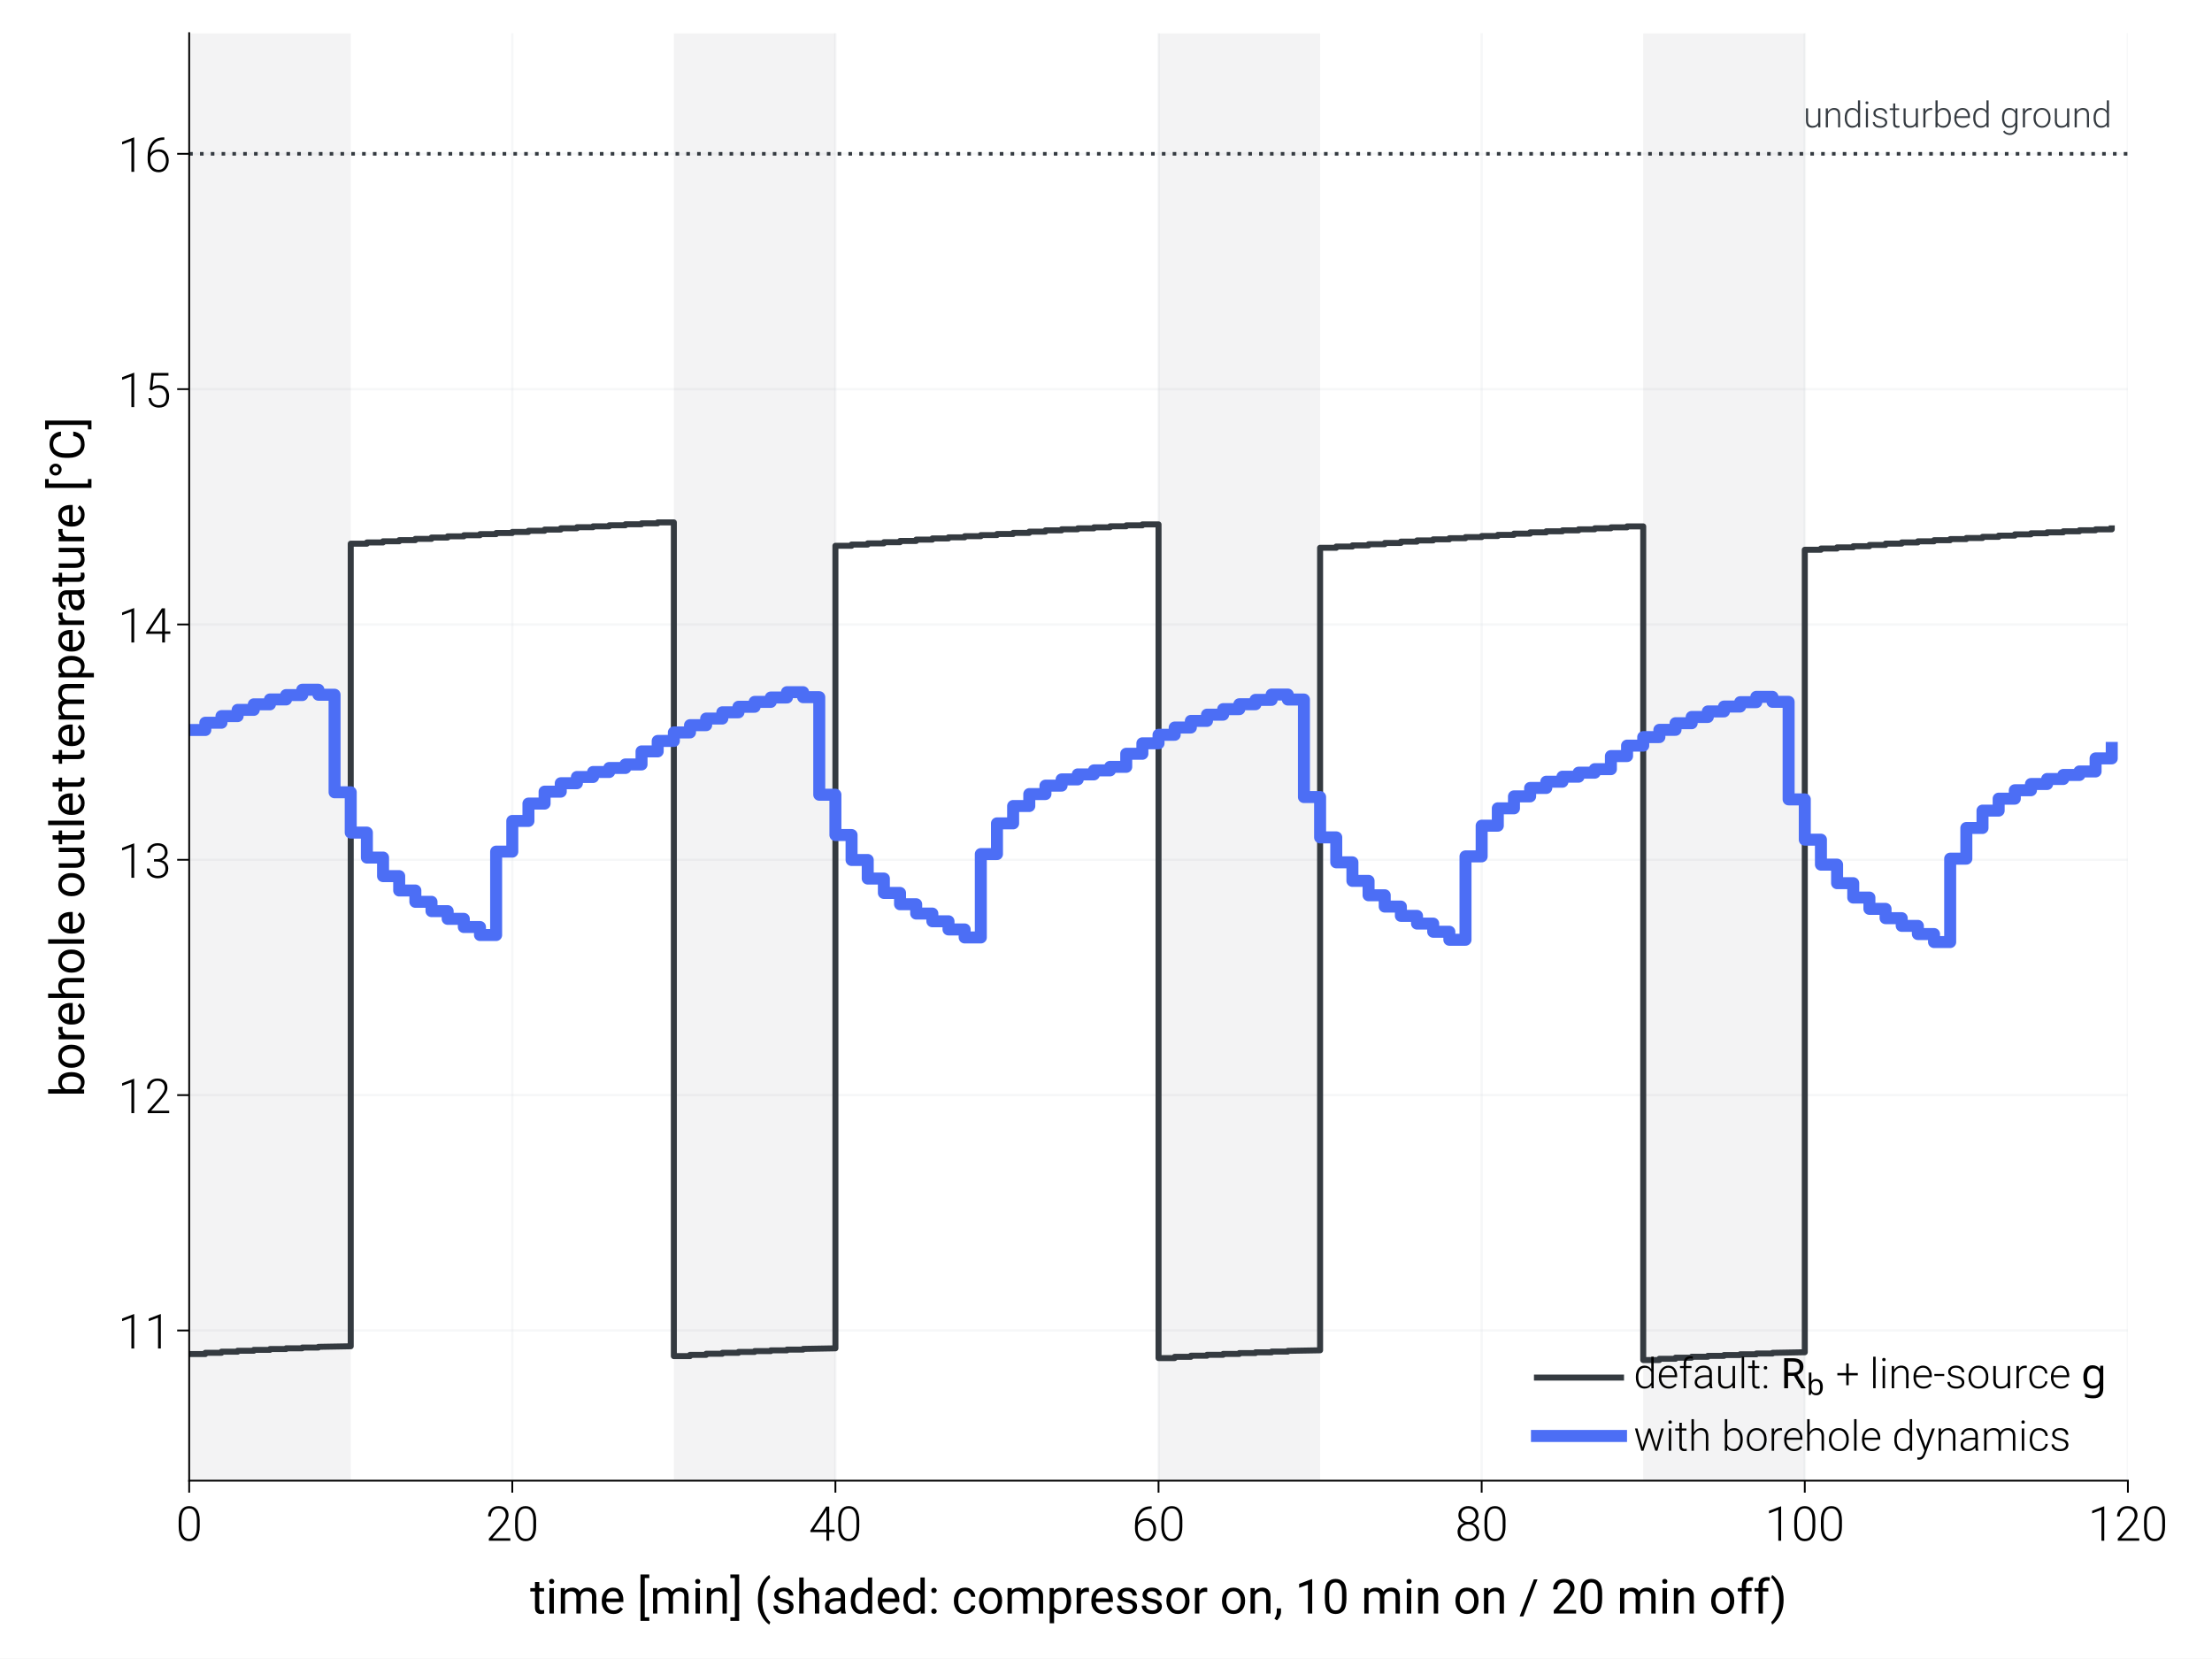
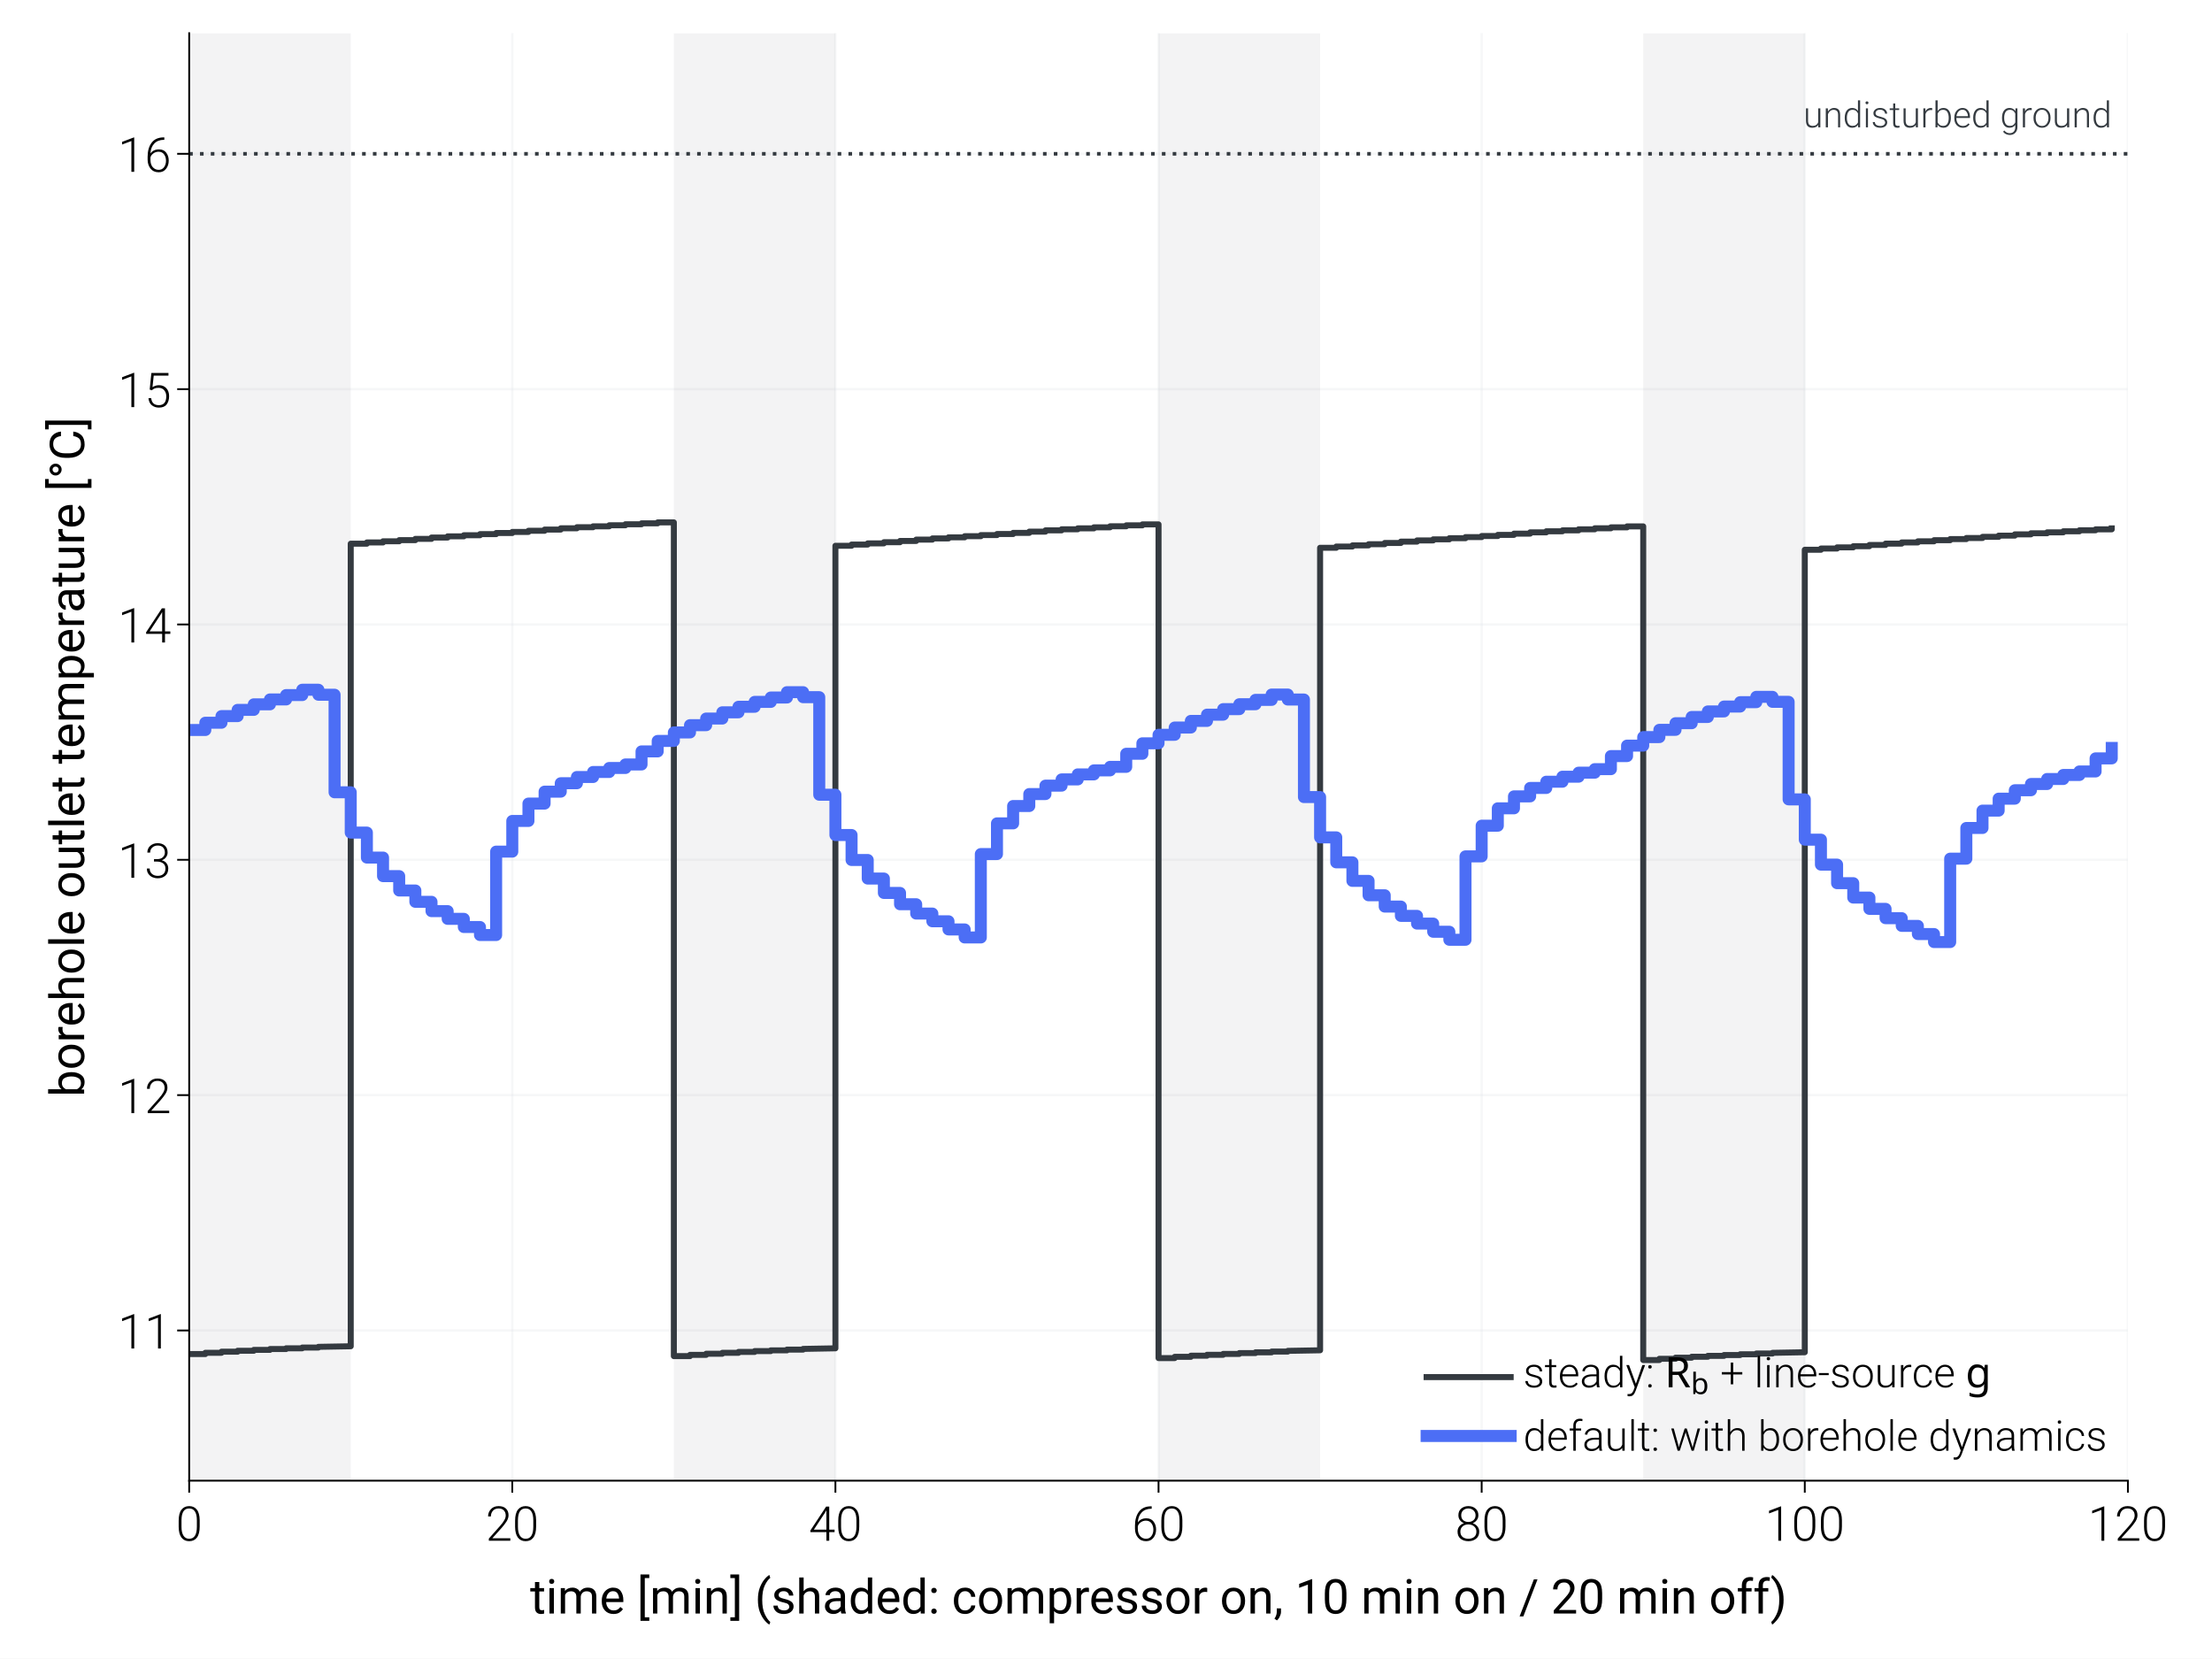
<svg xmlns="http://www.w3.org/2000/svg" xmlns:xlink="http://www.w3.org/1999/xlink" width="368.4pt" height="276.24pt" viewBox="0 0 368.4 276.24" version="1.1">
  <defs>
    <style type="text/css">*{stroke-linejoin: round; stroke-linecap: butt}</style>
  </defs>
  <g id="figure_1">
    <g id="patch_1">
      <path d="M 0 276.24  L 368.4 276.24  L 368.4 0  L 0 0  z " style="fill: #ffffff" />
    </g>
    <g id="axes_1">
      <g id="patch_2">
        <path d="M 31.506 246.6  L 354.394 246.6  L 354.394 5.525  L 31.506 5.525  z " style="fill: #ffffff" />
      </g>
      <g id="matplotlib.axis_1">
        <g id="xtick_1">
          <g id="line2d_1">
            <path d="M 31.506 246.6  L 31.506 5.525  " clip-path="url(#pab0435eeef)" style="fill: none; stroke: #dee2e6; stroke-opacity: 0.25; stroke-width: 0.4; stroke-linecap: square" />
          </g>
          <g id="line2d_2">
            <defs>
              <path id="m72dfc59abe" d="M 0 0  L 0 2  " style="stroke: #000000; stroke-width: 0.3" />
            </defs>
            <g>
              <use xlink:href="#m72dfc59abe" x="31.506" y="246.6" style="stroke: #000000; stroke-width: 0.3" />
            </g>
          </g>
          <g id="text_1">
            <text style="font-weight: 300; font-size: 8px; font-family: 'Roboto', 'Lato', 'Inter', 'Open Sans', 'Arial', 'Helvetica', 'Paperlogy', 'Noto Sans CJK KR', 'Pretendard', 'Gothic A1', 'Freesentation', 'AppleGothic', 'Malgun Gothic', sans-serif; text-anchor: middle" x="31.506" y="256.6" transform="rotate(-0 31.5055 256.5996)">0</text>
          </g>
        </g>
        <g id="xtick_2">
          <g id="line2d_3">
            <path d="M 85.32 246.6  L 85.32 5.525  " clip-path="url(#pab0435eeef)" style="fill: none; stroke: #dee2e6; stroke-opacity: 0.25; stroke-width: 0.4; stroke-linecap: square" />
          </g>
          <g id="line2d_4">
            <g>
              <use xlink:href="#m72dfc59abe" x="85.32" y="246.6" style="stroke: #000000; stroke-width: 0.3" />
            </g>
          </g>
          <g id="text_2">
            <text style="font-weight: 300; font-size: 8px; font-family: 'Roboto', 'Lato', 'Inter', 'Open Sans', 'Arial', 'Helvetica', 'Paperlogy', 'Noto Sans CJK KR', 'Pretendard', 'Gothic A1', 'Freesentation', 'AppleGothic', 'Malgun Gothic', sans-serif; text-anchor: middle" x="85.32" y="256.6" transform="rotate(-0 85.32033 256.5996)">20</text>
          </g>
        </g>
        <g id="xtick_3">
          <g id="line2d_5">
            <path d="M 139.135 246.6  L 139.135 5.525  " clip-path="url(#pab0435eeef)" style="fill: none; stroke: #dee2e6; stroke-opacity: 0.25; stroke-width: 0.4; stroke-linecap: square" />
          </g>
          <g id="line2d_6">
            <g>
              <use xlink:href="#m72dfc59abe" x="139.135" y="246.6" style="stroke: #000000; stroke-width: 0.3" />
            </g>
          </g>
          <g id="text_3">
            <text style="font-weight: 300; font-size: 8px; font-family: 'Roboto', 'Lato', 'Inter', 'Open Sans', 'Arial', 'Helvetica', 'Paperlogy', 'Noto Sans CJK KR', 'Pretendard', 'Gothic A1', 'Freesentation', 'AppleGothic', 'Malgun Gothic', sans-serif; text-anchor: middle" x="139.135" y="256.6" transform="rotate(-0 139.1352 256.5996)">40</text>
          </g>
        </g>
        <g id="xtick_4">
          <g id="line2d_7">
            <path d="M 192.95 246.6  L 192.95 5.525  " clip-path="url(#pab0435eeef)" style="fill: none; stroke: #dee2e6; stroke-opacity: 0.25; stroke-width: 0.4; stroke-linecap: square" />
          </g>
          <g id="line2d_8">
            <g>
              <use xlink:href="#m72dfc59abe" x="192.95" y="246.6" style="stroke: #000000; stroke-width: 0.3" />
            </g>
          </g>
          <g id="text_4">
            <text style="font-weight: 300; font-size: 8px; font-family: 'Roboto', 'Lato', 'Inter', 'Open Sans', 'Arial', 'Helvetica', 'Paperlogy', 'Noto Sans CJK KR', 'Pretendard', 'Gothic A1', 'Freesentation', 'AppleGothic', 'Malgun Gothic', sans-serif; text-anchor: middle" x="192.95" y="256.6" transform="rotate(-0 192.95 256.5996)">60</text>
          </g>
        </g>
        <g id="xtick_5">
          <g id="line2d_9">
            <path d="M 246.765 246.6  L 246.765 5.525  " clip-path="url(#pab0435eeef)" style="fill: none; stroke: #dee2e6; stroke-opacity: 0.25; stroke-width: 0.4; stroke-linecap: square" />
          </g>
          <g id="line2d_10">
            <g>
              <use xlink:href="#m72dfc59abe" x="246.765" y="246.6" style="stroke: #000000; stroke-width: 0.3" />
            </g>
          </g>
          <g id="text_5">
            <text style="font-weight: 300; font-size: 8px; font-family: 'Roboto', 'Lato', 'Inter', 'Open Sans', 'Arial', 'Helvetica', 'Paperlogy', 'Noto Sans CJK KR', 'Pretendard', 'Gothic A1', 'Freesentation', 'AppleGothic', 'Malgun Gothic', sans-serif; text-anchor: middle" x="246.765" y="256.6" transform="rotate(-0 246.7648 256.5996)">80</text>
          </g>
        </g>
        <g id="xtick_6">
          <g id="line2d_11">
            <path d="M 300.58 246.6  L 300.58 5.525  " clip-path="url(#pab0435eeef)" style="fill: none; stroke: #dee2e6; stroke-opacity: 0.25; stroke-width: 0.4; stroke-linecap: square" />
          </g>
          <g id="line2d_12">
            <g>
              <use xlink:href="#m72dfc59abe" x="300.58" y="246.6" style="stroke: #000000; stroke-width: 0.3" />
            </g>
          </g>
          <g id="text_6">
            <text style="font-weight: 300; font-size: 8px; font-family: 'Roboto', 'Lato', 'Inter', 'Open Sans', 'Arial', 'Helvetica', 'Paperlogy', 'Noto Sans CJK KR', 'Pretendard', 'Gothic A1', 'Freesentation', 'AppleGothic', 'Malgun Gothic', sans-serif; text-anchor: middle" x="300.58" y="256.6" transform="rotate(-0 300.5797 256.5996)">100</text>
          </g>
        </g>
        <g id="xtick_7">
          <g id="line2d_13">
            <path d="M 354.394 246.6  L 354.394 5.525  " clip-path="url(#pab0435eeef)" style="fill: none; stroke: #dee2e6; stroke-opacity: 0.25; stroke-width: 0.4; stroke-linecap: square" />
          </g>
          <g id="line2d_14">
            <g>
              <use xlink:href="#m72dfc59abe" x="354.394" y="246.6" style="stroke: #000000; stroke-width: 0.3" />
            </g>
          </g>
          <g id="text_7">
            <text style="font-weight: 300; font-size: 8px; font-family: 'Roboto', 'Lato', 'Inter', 'Open Sans', 'Arial', 'Helvetica', 'Paperlogy', 'Noto Sans CJK KR', 'Pretendard', 'Gothic A1', 'Freesentation', 'AppleGothic', 'Malgun Gothic', sans-serif; text-anchor: middle" x="354.394" y="256.6" transform="rotate(-0 354.3945 256.5996)">120</text>
          </g>
        </g>
        <g id="text_8">
          <text style="font-size: 8px; font-family: 'Roboto', 'Lato', 'Inter', 'Open Sans', 'Arial', 'Helvetica', 'Paperlogy', 'Noto Sans CJK KR', 'Pretendard', 'Gothic A1', 'Freesentation', 'AppleGothic', 'Malgun Gothic', sans-serif; text-anchor: middle" x="192.95" y="268.725" transform="rotate(-0 192.95 268.7246)">time [min] (shaded: compressor on, 10 min on / 20 min off)</text>
        </g>
      </g>
      <g id="matplotlib.axis_2">
        <g id="ytick_1">
          <g id="line2d_15">
            <path d="M 31.506 221.583  L 354.394 221.583  " clip-path="url(#pab0435eeef)" style="fill: none; stroke: #dee2e6; stroke-opacity: 0.25; stroke-width: 0.4; stroke-linecap: square" />
          </g>
          <g id="line2d_16">
            <defs>
              <path id="mcdb739a64f" d="M 0 0  L -2 0  " style="stroke: #000000; stroke-width: 0.3" />
            </defs>
            <g>
              <use xlink:href="#mcdb739a64f" x="31.506" y="221.583" style="stroke: #000000; stroke-width: 0.3" />
            </g>
          </g>
          <g id="text_9">
-             <text style="font-weight: 300; font-size: 8px; font-family: 'Roboto', 'Lato', 'Inter', 'Open Sans', 'Arial', 'Helvetica', 'Paperlogy', 'Noto Sans CJK KR', 'Pretendard', 'Gothic A1', 'Freesentation', 'AppleGothic', 'Malgun Gothic', sans-serif; text-anchor: end" x="28.506" y="224.583" transform="rotate(-0 28.5055 224.5828)">11</text>
+             <text style="font-weight: 300; font-size: 8px; font-family: 'Roboto', 'Lato', 'Inter', 'Open Sans', 'Arial', 'Helvetica', 'Paperlogy', 'Noto Sans CJK KR', 'Pretendard', 'Gothic A1', 'Freesentation', 'AppleGothic', 'Malgun Gothic', sans-serif; text-anchor: end" x="28.506" y="224.583" transform="rotate(-0 28.5055 224.5827)">11</text>
          </g>
        </g>
        <g id="ytick_2">
          <g id="line2d_17">
            <path d="M 31.506 182.389  L 354.394 182.389  " clip-path="url(#pab0435eeef)" style="fill: none; stroke: #dee2e6; stroke-opacity: 0.25; stroke-width: 0.4; stroke-linecap: square" />
          </g>
          <g id="line2d_18">
            <g>
              <use xlink:href="#mcdb739a64f" x="31.506" y="182.389" style="stroke: #000000; stroke-width: 0.3" />
            </g>
          </g>
          <g id="text_10">
            <text style="font-weight: 300; font-size: 8px; font-family: 'Roboto', 'Lato', 'Inter', 'Open Sans', 'Arial', 'Helvetica', 'Paperlogy', 'Noto Sans CJK KR', 'Pretendard', 'Gothic A1', 'Freesentation', 'AppleGothic', 'Malgun Gothic', sans-serif; text-anchor: end" x="28.506" y="185.389" transform="rotate(-0 28.5055 185.3891)">12</text>
          </g>
        </g>
        <g id="ytick_3">
          <g id="line2d_19">
            <path d="M 31.506 143.195  L 354.394 143.195  " clip-path="url(#pab0435eeef)" style="fill: none; stroke: #dee2e6; stroke-opacity: 0.25; stroke-width: 0.4; stroke-linecap: square" />
          </g>
          <g id="line2d_20">
            <g>
              <use xlink:href="#mcdb739a64f" x="31.506" y="143.195" style="stroke: #000000; stroke-width: 0.3" />
            </g>
          </g>
          <g id="text_11">
            <text style="font-weight: 300; font-size: 8px; font-family: 'Roboto', 'Lato', 'Inter', 'Open Sans', 'Arial', 'Helvetica', 'Paperlogy', 'Noto Sans CJK KR', 'Pretendard', 'Gothic A1', 'Freesentation', 'AppleGothic', 'Malgun Gothic', sans-serif; text-anchor: end" x="28.506" y="146.195" transform="rotate(-0 28.5055 146.1954)">13</text>
          </g>
        </g>
        <g id="ytick_4">
          <g id="line2d_21">
            <path d="M 31.506 104.002  L 354.394 104.002  " clip-path="url(#pab0435eeef)" style="fill: none; stroke: #dee2e6; stroke-opacity: 0.25; stroke-width: 0.4; stroke-linecap: square" />
          </g>
          <g id="line2d_22">
            <g>
              <use xlink:href="#mcdb739a64f" x="31.506" y="104.002" style="stroke: #000000; stroke-width: 0.3" />
            </g>
          </g>
          <g id="text_12">
            <text style="font-weight: 300; font-size: 8px; font-family: 'Roboto', 'Lato', 'Inter', 'Open Sans', 'Arial', 'Helvetica', 'Paperlogy', 'Noto Sans CJK KR', 'Pretendard', 'Gothic A1', 'Freesentation', 'AppleGothic', 'Malgun Gothic', sans-serif; text-anchor: end" x="28.506" y="107.002" transform="rotate(-0 28.5055 107.0017)">14</text>
          </g>
        </g>
        <g id="ytick_5">
          <g id="line2d_23">
            <path d="M 31.506 64.808  L 354.394 64.808  " clip-path="url(#pab0435eeef)" style="fill: none; stroke: #dee2e6; stroke-opacity: 0.25; stroke-width: 0.4; stroke-linecap: square" />
          </g>
          <g id="line2d_24">
            <g>
              <use xlink:href="#mcdb739a64f" x="31.506" y="64.808" style="stroke: #000000; stroke-width: 0.3" />
            </g>
          </g>
          <g id="text_13">
            <text style="font-weight: 300; font-size: 8px; font-family: 'Roboto', 'Lato', 'Inter', 'Open Sans', 'Arial', 'Helvetica', 'Paperlogy', 'Noto Sans CJK KR', 'Pretendard', 'Gothic A1', 'Freesentation', 'AppleGothic', 'Malgun Gothic', sans-serif; text-anchor: end" x="28.506" y="67.808" transform="rotate(-0 28.5055 67.80804)">15</text>
          </g>
        </g>
        <g id="ytick_6">
          <g id="line2d_25">
            <path d="M 31.506 25.614  L 354.394 25.614  " clip-path="url(#pab0435eeef)" style="fill: none; stroke: #dee2e6; stroke-opacity: 0.25; stroke-width: 0.4; stroke-linecap: square" />
          </g>
          <g id="line2d_26">
            <g>
              <use xlink:href="#mcdb739a64f" x="31.506" y="25.614" style="stroke: #000000; stroke-width: 0.3" />
            </g>
          </g>
          <g id="text_14">
            <text style="font-weight: 300; font-size: 8px; font-family: 'Roboto', 'Lato', 'Inter', 'Open Sans', 'Arial', 'Helvetica', 'Paperlogy', 'Noto Sans CJK KR', 'Pretendard', 'Gothic A1', 'Freesentation', 'AppleGothic', 'Malgun Gothic', sans-serif; text-anchor: end" x="28.506" y="28.614" transform="rotate(-0 28.5055 28.61436)">16</text>
          </g>
        </g>
        <g id="text_15">
          <text style="font-size: 8px; font-family: 'Roboto', 'Lato', 'Inter', 'Open Sans', 'Arial', 'Helvetica', 'Paperlogy', 'Noto Sans CJK KR', 'Pretendard', 'Gothic A1', 'Freesentation', 'AppleGothic', 'Malgun Gothic', sans-serif; text-anchor: middle" x="14.013" y="126.062" transform="rotate(-90 14.013 126.0622)">borehole outlet temperature [°C]</text>
        </g>
      </g>
      <g id="patch_3">
        <path d="M 31.506 246.6  L 58.413 246.6  L 58.413 5.525  L 31.506 5.525  z " clip-path="url(#pab0435eeef)" style="fill: #343a40; opacity: 0.06" />
      </g>
      <g id="patch_4">
        <path d="M 112.228 246.6  L 139.135 246.6  L 139.135 5.525  L 112.228 5.525  z " clip-path="url(#pab0435eeef)" style="fill: #343a40; opacity: 0.06" />
      </g>
      <g id="patch_5">
        <path d="M 192.95 246.6  L 219.857 246.6  L 219.857 5.525  L 192.95 5.525  z " clip-path="url(#pab0435eeef)" style="fill: #343a40; opacity: 0.06" />
      </g>
      <g id="patch_6">
        <path d="M 273.672 246.6  L 300.58 246.6  L 300.58 5.525  L 273.672 5.525  z " clip-path="url(#pab0435eeef)" style="fill: #343a40; opacity: 0.06" />
      </g>
      <g id="line2d_27">
        <path d="M 31.506 25.614  L 354.394 25.614  " clip-path="url(#pab0435eeef)" style="fill: none; stroke-dasharray: 0.6,1.2; stroke-dashoffset: 0; stroke: #343a40; stroke-width: 0.6" />
      </g>
      <g id="line2d_28">
        <path d="M 31.506 225.513  L 34.196 225.513  L 34.196 225.303  L 36.887 225.303  L 36.887 225.119  L 39.578 225.119  L 39.578 224.964  L 42.268 224.964  L 42.268 224.818  L 44.959 224.818  L 44.959 224.678  L 47.65 224.678  L 47.65 224.553  L 50.341 224.553  L 50.341 224.428  L 53.031 224.428  L 53.031 224.311  L 58.413 224.215  L 58.413 90.549  L 61.104 90.549  L 61.104 90.344  L 63.794 90.344  L 63.794 90.149  L 66.485 90.149  L 66.485 89.959  L 69.176 89.959  L 69.176 89.747  L 71.867 89.747  L 71.867 89.523  L 74.557 89.523  L 74.557 89.325  L 77.248 89.325  L 77.248 89.144  L 79.939 89.144  L 79.939 88.957  L 82.63 88.957  L 82.63 88.771  L 85.32 88.771  L 85.32 88.592  L 88.011 88.592  L 88.011 88.4  L 90.702 88.4  L 90.702 88.197  L 93.393 88.197  L 93.393 87.985  L 96.083 87.985  L 96.083 87.808  L 98.774 87.808  L 98.774 87.656  L 101.465 87.656  L 101.465 87.483  L 104.156 87.483  L 104.156 87.313  L 106.846 87.313  L 106.846 87.159  L 109.537 87.159  L 109.537 87.001  L 112.228 87.001  L 112.228 225.856  L 114.918 225.856  L 114.918 225.646  L 117.609 225.646  L 117.609 225.461  L 120.3 225.461  L 120.3 225.307  L 122.991 225.307  L 122.991 225.16  L 125.681 225.16  L 125.681 225.02  L 128.372 225.02  L 128.372 224.896  L 131.063 224.896  L 131.063 224.771  L 133.754 224.771  L 133.754 224.654  L 139.135 224.557  L 139.135 90.897  L 141.826 90.897  L 141.826 90.692  L 144.517 90.692  L 144.517 90.497  L 147.207 90.497  L 147.207 90.306  L 149.898 90.306  L 149.898 90.094  L 152.589 90.094  L 152.589 89.871  L 155.28 89.871  L 155.28 89.673  L 157.97 89.673  L 157.97 89.492  L 160.661 89.492  L 160.661 89.304  L 163.352 89.304  L 163.352 89.119  L 166.043 89.119  L 166.043 88.94  L 168.733 88.94  L 168.733 88.747  L 171.424 88.747  L 171.424 88.542  L 174.115 88.542  L 174.115 88.329  L 176.806 88.329  L 176.806 88.15  L 179.496 88.15  L 179.496 87.997  L 182.187 87.997  L 182.187 87.823  L 184.878 87.823  L 184.878 87.652  L 187.569 87.652  L 187.569 87.496  L 190.259 87.496  L 190.259 87.336  L 192.95 87.336  L 192.95 226.184  L 195.641 226.184  L 195.641 225.974  L 198.331 225.974  L 198.331 225.789  L 201.022 225.789  L 201.022 225.635  L 203.713 225.635  L 203.713 225.488  L 206.404 225.488  L 206.404 225.348  L 209.094 225.348  L 209.094 225.224  L 211.785 225.224  L 211.785 225.099  L 214.476 225.099  L 214.476 224.982  L 219.857 224.885  L 219.857 91.231  L 222.548 91.231  L 222.548 91.025  L 225.239 91.025  L 225.239 90.831  L 227.93 90.831  L 227.93 90.64  L 230.62 90.64  L 230.62 90.428  L 233.311 90.428  L 233.311 90.204  L 236.002 90.204  L 236.002 90.006  L 238.693 90.006  L 238.693 89.825  L 241.383 89.825  L 241.383 89.637  L 244.074 89.637  L 244.074 89.452  L 246.765 89.452  L 246.765 89.273  L 249.456 89.273  L 249.456 89.08  L 252.146 89.08  L 252.146 88.876  L 254.837 88.876  L 254.837 88.662  L 257.528 88.662  L 257.528 88.483  L 260.219 88.483  L 260.219 88.33  L 262.909 88.33  L 262.909 88.155  L 265.6 88.155  L 265.6 87.984  L 268.291 87.984  L 268.291 87.828  L 270.982 87.828  L 270.982 87.668  L 273.672 87.668  L 273.672 226.51  L 276.363 226.51  L 276.363 226.3  L 279.054 226.3  L 279.054 226.115  L 281.744 226.115  L 281.744 225.961  L 284.435 225.961  L 284.435 225.814  L 287.126 225.814  L 287.126 225.674  L 289.817 225.674  L 289.817 225.55  L 292.507 225.55  L 292.507 225.425  L 295.198 225.425  L 295.198 225.308  L 300.58 225.211  L 300.58 91.562  L 303.27 91.562  L 303.27 91.356  L 305.961 91.356  L 305.961 91.162  L 308.652 91.162  L 308.652 90.971  L 311.343 90.971  L 311.343 90.759  L 314.033 90.759  L 314.033 90.536  L 316.724 90.536  L 316.724 90.338  L 319.415 90.338  L 319.415 90.156  L 322.106 90.156  L 322.106 89.969  L 324.796 89.969  L 324.796 89.784  L 327.487 89.784  L 327.487 89.604  L 330.178 89.604  L 330.178 89.412  L 332.869 89.412  L 332.869 89.207  L 335.559 89.207  L 335.559 88.993  L 338.25 88.993  L 338.25 88.814  L 340.941 88.814  L 340.941 88.661  L 343.632 88.661  L 343.632 88.486  L 346.322 88.486  L 346.322 88.315  L 349.013 88.315  L 349.013 88.159  L 351.704 88.159  L 351.704 87.999  L 351.704 87.999  " clip-path="url(#pab0435eeef)" style="fill: none; stroke: #343a40; stroke-linecap: square" />
      </g>
      <g id="line2d_29">
        <path d="M 31.506 121.578  L 34.196 121.578  L 34.196 120.369  L 36.887 120.369  L 36.887 119.265  L 39.578 119.265  L 39.578 118.226  L 42.268 118.226  L 42.268 117.305  L 44.959 117.305  L 44.959 116.49  L 47.65 116.49  L 47.65 115.762  L 50.341 115.762  L 50.341 114.874  L 53.031 114.874  L 53.031 115.705  L 55.722 115.705  L 55.722 131.952  L 58.413 131.952  L 58.413 138.666  L 61.104 138.666  L 61.104 142.824  L 63.794 142.824  L 63.794 145.915  L 66.485 145.915  L 66.485 148.31  L 69.176 148.31  L 69.176 150.194  L 71.867 150.194  L 71.867 151.745  L 74.557 151.745  L 74.557 153.03  L 77.248 153.03  L 77.248 154.39  L 79.939 154.39  L 79.939 155.725  L 82.63 155.725  L 82.63 141.836  L 85.32 141.836  L 85.32 136.725  L 88.011 136.725  L 88.011 133.834  L 90.702 133.834  L 90.702 131.845  L 93.393 131.845  L 93.393 130.445  L 96.083 130.445  L 96.083 129.406  L 98.774 129.406  L 98.774 128.573  L 101.465 128.573  L 101.465 127.905  L 104.156 127.905  L 104.156 127.319  L 106.846 127.319  L 106.846 125.143  L 109.537 125.143  L 109.537 123.402  L 112.228 123.402  L 112.228 121.985  L 114.918 121.985  L 114.918 120.776  L 117.609 120.776  L 117.609 119.672  L 120.3 119.672  L 120.3 118.633  L 122.991 118.633  L 122.991 117.712  L 125.681 117.712  L 125.681 116.897  L 128.372 116.897  L 128.372 116.169  L 131.063 116.169  L 131.063 115.281  L 133.754 115.281  L 133.754 116.112  L 136.444 116.112  L 136.444 132.358  L 139.135 132.358  L 139.135 139.071  L 141.826 139.071  L 141.826 143.229  L 144.517 143.229  L 144.517 146.319  L 147.207 146.319  L 147.207 148.715  L 149.898 148.715  L 149.898 150.599  L 152.589 150.599  L 152.589 152.15  L 155.28 152.15  L 155.28 153.434  L 157.97 153.434  L 157.97 154.794  L 160.661 154.794  L 160.661 156.129  L 163.352 156.129  L 163.352 142.241  L 166.043 142.241  L 166.043 137.13  L 168.733 137.13  L 168.733 134.238  L 171.424 134.238  L 171.424 132.248  L 174.115 132.248  L 174.115 130.846  L 176.806 130.846  L 176.806 129.807  L 179.496 129.807  L 179.496 128.972  L 182.187 128.972  L 182.187 128.303  L 184.878 128.303  L 184.878 127.715  L 187.569 127.715  L 187.569 125.538  L 190.259 125.538  L 190.259 123.796  L 192.95 123.796  L 192.95 122.377  L 195.641 122.377  L 195.641 121.167  L 198.331 121.167  L 198.331 120.064  L 201.022 120.064  L 201.022 119.025  L 203.713 119.025  L 203.713 118.104  L 206.404 118.104  L 206.404 117.289  L 209.094 117.289  L 209.094 116.561  L 211.785 116.561  L 211.785 115.673  L 214.476 115.673  L 214.476 116.504  L 217.167 116.504  L 217.167 132.749  L 219.857 132.749  L 219.857 139.462  L 222.548 139.462  L 222.548 143.619  L 225.239 143.619  L 225.239 146.708  L 227.93 146.708  L 227.93 149.103  L 230.62 149.103  L 230.62 150.986  L 233.311 150.986  L 233.311 152.536  L 236.002 152.536  L 236.002 153.82  L 238.693 153.82  L 238.693 155.179  L 241.383 155.179  L 241.383 156.514  L 244.074 156.514  L 244.074 142.625  L 246.765 142.625  L 246.765 137.515  L 249.456 137.515  L 249.456 134.623  L 252.146 134.623  L 252.146 132.633  L 254.837 132.633  L 254.837 131.231  L 257.528 131.231  L 257.528 130.191  L 260.219 130.191  L 260.219 129.356  L 262.909 129.356  L 262.909 128.687  L 265.6 128.687  L 265.6 128.099  L 268.291 128.099  L 268.291 125.922  L 270.982 125.922  L 270.982 124.18  L 273.672 124.18  L 273.672 122.761  L 276.363 122.761  L 276.363 121.551  L 279.054 121.551  L 279.054 120.448  L 281.744 120.448  L 281.744 119.409  L 284.435 119.409  L 284.435 118.488  L 287.126 118.488  L 287.126 117.673  L 289.817 117.673  L 289.817 116.945  L 292.507 116.945  L 292.507 116.057  L 295.198 116.057  L 295.198 116.888  L 297.889 116.888  L 297.889 133.132  L 300.58 133.132  L 300.58 139.844  L 303.27 139.844  L 303.27 144.001  L 305.961 144.001  L 305.961 147.09  L 308.652 147.09  L 308.652 149.485  L 311.343 149.485  L 311.343 151.368  L 314.033 151.368  L 314.033 152.918  L 316.724 152.918  L 316.724 154.201  L 319.415 154.201  L 319.415 155.561  L 322.106 155.561  L 322.106 156.895  L 324.796 156.895  L 324.796 143.007  L 327.487 143.007  L 327.487 137.897  L 330.178 137.897  L 330.178 135.005  L 332.869 135.005  L 332.869 133.015  L 335.559 133.015  L 335.559 131.613  L 338.25 131.613  L 338.25 130.573  L 340.941 130.573  L 340.941 129.739  L 343.632 129.739  L 343.632 129.069  L 346.322 129.069  L 346.322 128.481  L 349.013 128.481  L 349.013 126.305  L 351.704 126.305  L 351.704 124.562  L 351.704 124.562  " clip-path="url(#pab0435eeef)" style="fill: none; stroke: #4c6ef5; stroke-width: 2; stroke-linecap: square" />
      </g>
      <g id="patch_7">
        <path d="M 31.506 246.6  L 31.506 5.525  " style="fill: none; stroke: #000000; stroke-width: 0.3; stroke-linejoin: miter; stroke-linecap: square" />
      </g>
      <g id="patch_8">
        <path d="M 31.506 246.6  L 354.394 246.6  " style="fill: none; stroke: #000000; stroke-width: 0.3; stroke-linejoin: miter; stroke-linecap: square" />
      </g>
      <g id="text_16">
        <text style="font-weight: 300; font-size: 6px; font-family: 'Roboto', 'Lato', 'Inter', 'Open Sans', 'Arial', 'Helvetica', 'Paperlogy', 'Noto Sans CJK KR', 'Pretendard', 'Gothic A1', 'Freesentation', 'AppleGothic', 'Malgun Gothic', sans-serif; text-anchor: end; fill: #343a40" x="351.704" y="21.216" transform="rotate(-0 351.7038 21.21606)">undisturbed ground</text>
      </g>
      <g id="legend_1">
        <g id="line2d_30">
-           <path d="M 255.975 229.426  L 262.974 229.426  L 262.974 229.426  L 269.974 229.426  L 269.974 229.426  " style="fill: none; stroke: #343a40; stroke-linecap: square" />
+           <path d="M 237.596 229.353  L 244.596 229.353  L 244.596 229.353  L 251.596 229.353  L 251.596 229.353  " style="fill: none; stroke: #343a40; stroke-linecap: square" />
        </g>
        <g id="text_17">
-           <g transform="translate(272.0745 231.8755)">
+           <g transform="translate(253.6962 231.8033)">
            <text>
-               <tspan x="0" y="-0.672" style="font-weight: 300; font-size: 7px; font-family: 'Roboto'">d</tspan>
-               <tspan x="3.89" y="-0.672" style="font-weight: 300; font-size: 7px; font-family: 'Roboto'">e</tspan>
-               <tspan x="7.506" y="-0.672" style="font-weight: 300; font-size: 7px; font-family: 'Roboto'">f</tspan>
-               <tspan x="9.823" y="-0.672" style="font-weight: 300; font-size: 7px; font-family: 'Roboto'">a</tspan>
-               <tspan x="13.573" y="-0.672" style="font-weight: 300; font-size: 7px; font-family: 'Roboto'">u</tspan>
-               <tspan x="17.418" y="-0.672" style="font-weight: 300; font-size: 7px; font-family: 'Roboto'">l</tspan>
-               <tspan x="18.987" y="-0.672" style="font-weight: 300; font-size: 7px; font-family: 'Roboto'">t</tspan>
-               <tspan x="21.236" y="-0.672" style="font-weight: 300; font-size: 7px; font-family: 'Roboto'">:</tspan>
-               <tspan x="22.706" y="-0.672" style="font-weight: 300; font-size: 7px; font-family: 'Roboto'"> </tspan>
-               <tspan x="31.963" y="-0.672" style="font-weight: 300; font-size: 7px; font-family: 'Roboto'"> </tspan>
-               <tspan x="33.665" y="-0.672" style="font-weight: 300; font-size: 7px; font-family: 'Roboto'">+</tspan>
-               <tspan x="37.616" y="-0.672" style="font-weight: 300; font-size: 7px; font-family: 'Roboto'"> </tspan>
-               <tspan x="39.318" y="-0.672" style="font-weight: 300; font-size: 7px; font-family: 'Roboto'">l</tspan>
-               <tspan x="40.887" y="-0.672" style="font-weight: 300; font-size: 7px; font-family: 'Roboto'">i</tspan>
-               <tspan x="42.456" y="-0.672" style="font-weight: 300; font-size: 7px; font-family: 'Roboto'">n</tspan>
-               <tspan x="46.301" y="-0.672" style="font-weight: 300; font-size: 7px; font-family: 'Roboto'">e</tspan>
-               <tspan x="49.917" y="-0.672" style="font-weight: 300; font-size: 7px; font-family: 'Roboto'">-</tspan>
-               <tspan x="51.92" y="-0.672" style="font-weight: 300; font-size: 7px; font-family: 'Roboto'">s</tspan>
-               <tspan x="55.465" y="-0.672" style="font-weight: 300; font-size: 7px; font-family: 'Roboto'">o</tspan>
-               <tspan x="59.385" y="-0.672" style="font-weight: 300; font-size: 7px; font-family: 'Roboto'">u</tspan>
-               <tspan x="63.23" y="-0.672" style="font-weight: 300; font-size: 7px; font-family: 'Roboto'">r</tspan>
-               <tspan x="65.585" y="-0.672" style="font-weight: 300; font-size: 7px; font-family: 'Roboto'">c</tspan>
-               <tspan x="69.191" y="-0.672" style="font-weight: 300; font-size: 7px; font-family: 'Roboto'">e</tspan>
-               <tspan x="72.807" y="-0.672" style="font-weight: 300; font-size: 7px; font-family: 'Roboto'"> </tspan>
-               <tspan x="24.408" y="-0.672" style="font-size: 7px; font-family: 'Noto Sans Math'">R</tspan>
-               <tspan x="74.51" y="-0.672" style="font-size: 7px; font-family: 'Noto Sans Math'">g</tspan>
-               <tspan x="28.762" y="0.453" style="font-size: 4.9px; font-family: 'Noto Sans Math'">b</tspan>
+               <tspan x="0" y="-0.75" style="font-weight: 300; font-size: 7px; font-family: 'Roboto'">s</tspan>
+               <tspan x="3.544" y="-0.75" style="font-weight: 300; font-size: 7px; font-family: 'Roboto'">t</tspan>
+               <tspan x="5.793" y="-0.75" style="font-weight: 300; font-size: 7px; font-family: 'Roboto'">e</tspan>
+               <tspan x="9.41" y="-0.75" style="font-weight: 300; font-size: 7px; font-family: 'Roboto'">a</tspan>
+               <tspan x="13.159" y="-0.75" style="font-weight: 300; font-size: 7px; font-family: 'Roboto'">d</tspan>
+               <tspan x="17.049" y="-0.75" style="font-weight: 300; font-size: 7px; font-family: 'Roboto'">y</tspan>
+               <tspan x="20.375" y="-0.75" style="font-weight: 300; font-size: 7px; font-family: 'Roboto'">:</tspan>
+               <tspan x="21.844" y="-0.75" style="font-weight: 300; font-size: 7px; font-family: 'Roboto'"> </tspan>
+               <tspan x="31.101" y="-0.75" style="font-weight: 300; font-size: 7px; font-family: 'Roboto'"> </tspan>
+               <tspan x="32.804" y="-0.75" style="font-weight: 300; font-size: 7px; font-family: 'Roboto'">+</tspan>
+               <tspan x="36.755" y="-0.75" style="font-weight: 300; font-size: 7px; font-family: 'Roboto'"> </tspan>
+               <tspan x="38.457" y="-0.75" style="font-weight: 300; font-size: 7px; font-family: 'Roboto'">l</tspan>
+               <tspan x="40.026" y="-0.75" style="font-weight: 300; font-size: 7px; font-family: 'Roboto'">i</tspan>
+               <tspan x="41.595" y="-0.75" style="font-weight: 300; font-size: 7px; font-family: 'Roboto'">n</tspan>
+               <tspan x="45.44" y="-0.75" style="font-weight: 300; font-size: 7px; font-family: 'Roboto'">e</tspan>
+               <tspan x="49.056" y="-0.75" style="font-weight: 300; font-size: 7px; font-family: 'Roboto'">-</tspan>
+               <tspan x="51.059" y="-0.75" style="font-weight: 300; font-size: 7px; font-family: 'Roboto'">s</tspan>
+               <tspan x="54.603" y="-0.75" style="font-weight: 300; font-size: 7px; font-family: 'Roboto'">o</tspan>
+               <tspan x="58.524" y="-0.75" style="font-weight: 300; font-size: 7px; font-family: 'Roboto'">u</tspan>
+               <tspan x="62.369" y="-0.75" style="font-weight: 300; font-size: 7px; font-family: 'Roboto'">r</tspan>
+               <tspan x="64.724" y="-0.75" style="font-weight: 300; font-size: 7px; font-family: 'Roboto'">c</tspan>
+               <tspan x="68.33" y="-0.75" style="font-weight: 300; font-size: 7px; font-family: 'Roboto'">e</tspan>
+               <tspan x="71.946" y="-0.75" style="font-weight: 300; font-size: 7px; font-family: 'Roboto'"> </tspan>
+               <tspan x="23.546" y="-0.75" style="font-size: 7px; font-family: 'Noto Sans Math'">R</tspan>
+               <tspan x="73.648" y="-0.75" style="font-size: 7px; font-family: 'Noto Sans Math'">g</tspan>
+               <tspan x="27.9" y="0.375" style="font-size: 4.9px; font-family: 'Noto Sans Math'">b</tspan>
            </text>
          </g>
        </g>
        <g id="line2d_31">
-           <path d="M 255.975 239.156  L 262.974 239.156  L 262.974 239.156  L 269.974 239.156  L 269.974 239.156  " style="fill: none; stroke: #4c6ef5; stroke-width: 2; stroke-linecap: square" />
+           <path d="M 237.596 239.156  L 244.596 239.156  L 244.596 239.156  L 251.596 239.156  L 251.596 239.156  " style="fill: none; stroke: #4c6ef5; stroke-width: 2; stroke-linecap: square" />
        </g>
        <g id="text_18">
-           <text style="font-weight: 300; font-size: 7px; font-family: 'Roboto', 'Lato', 'Inter', 'Open Sans', 'Arial', 'Helvetica', 'Paperlogy', 'Noto Sans CJK KR', 'Pretendard', 'Gothic A1', 'Freesentation', 'AppleGothic', 'Malgun Gothic', sans-serif; text-anchor: start" x="272.075" y="241.606" transform="rotate(-0 272.0745 241.6055)">with borehole dynamics</text>
+           <text style="font-weight: 300; font-size: 7px; font-family: 'Roboto', 'Lato', 'Inter', 'Open Sans', 'Arial', 'Helvetica', 'Paperlogy', 'Noto Sans CJK KR', 'Pretendard', 'Gothic A1', 'Freesentation', 'AppleGothic', 'Malgun Gothic', sans-serif; text-anchor: start" x="253.696" y="241.606" transform="rotate(-0 253.6962 241.6055)">default: with borehole dynamics</text>
        </g>
      </g>
    </g>
  </g>
  <defs>
    <clipPath id="pab0435eeef">
      <rect x="31.506" y="5.525" width="322.889" height="241.075" />
    </clipPath>
  </defs>
</svg>
